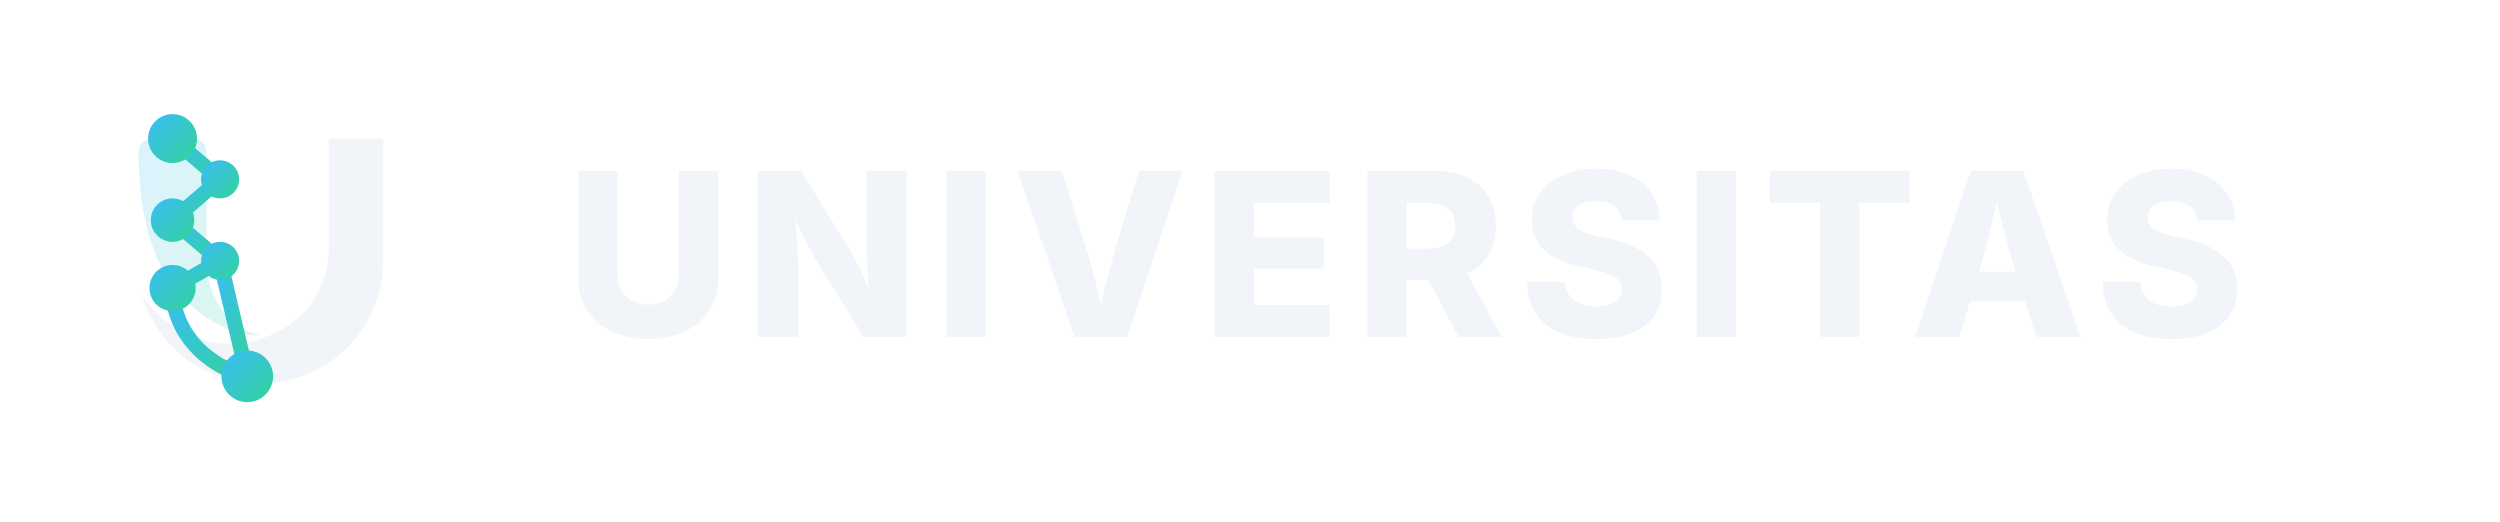
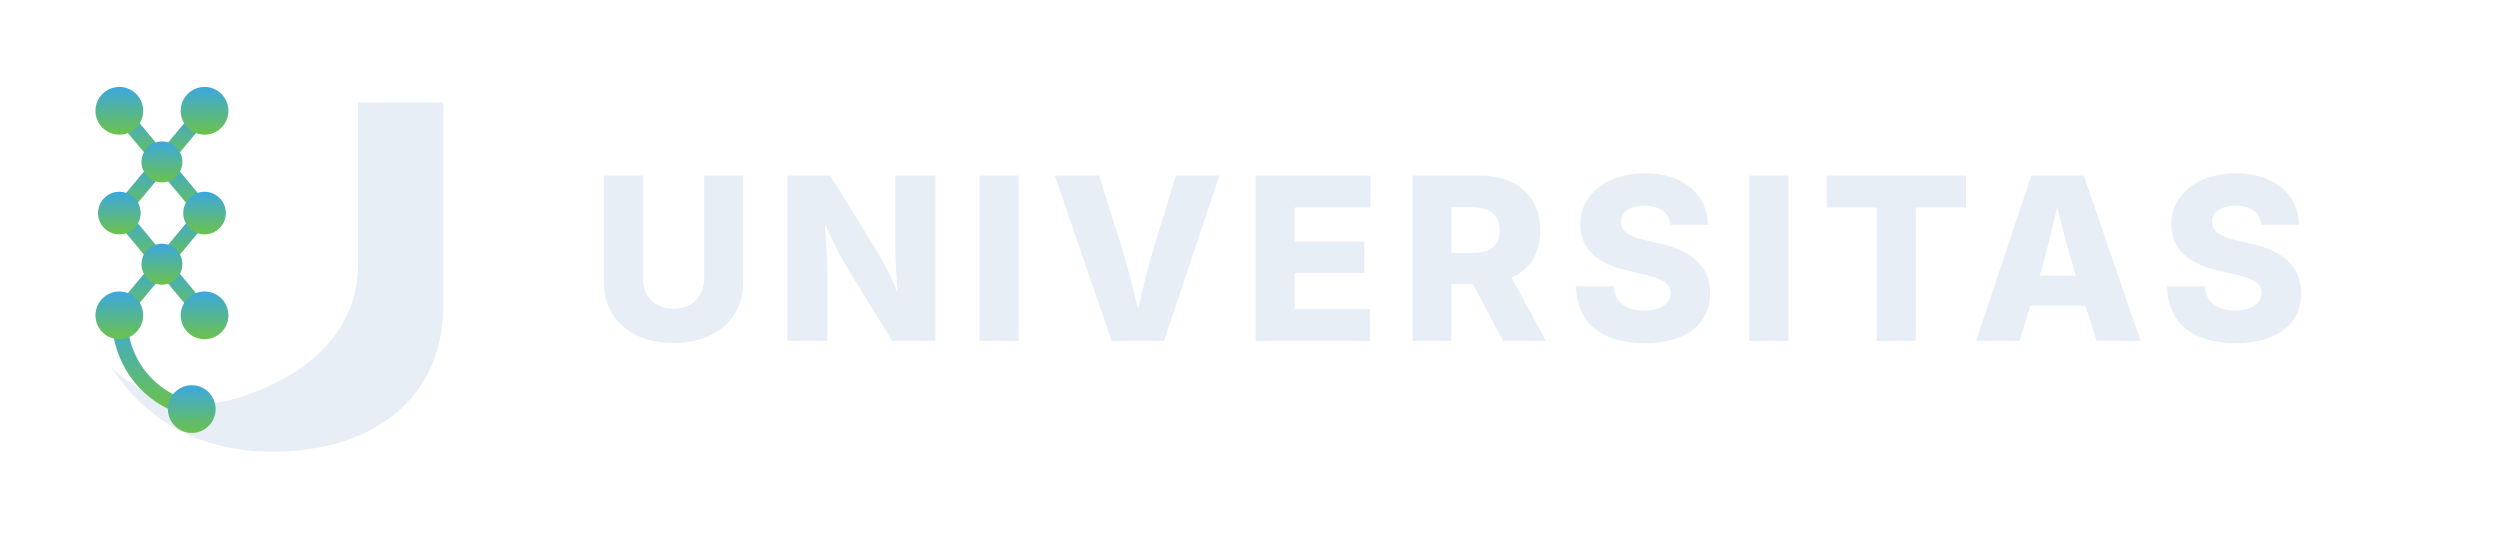
- <svg xmlns="http://www.w3.org/2000/svg" viewBox="0 0 230 48" fill="none">
+ <svg xmlns="http://www.w3.org/2000/svg" viewBox="0 0 220 48" fill="none">
  <defs>
-     <linearGradient id="logo-horiz-dark-grad" x1="0%" y1="0%" x2="100%" y2="100%">
-       <stop offset="0%" stop-color="#38BDF8" />
-       <stop offset="100%" stop-color="#34D399" />
+     <linearGradient id="logo-horiz-dark-grad" x1="0%" y1="0%" x2="0%" y2="100%">
+       <stop offset="0%" stop-color="#3BA7E0" />
+       <stop offset="100%" stop-color="#6CC24A" />
    </linearGradient>
  </defs>
-   <g transform="translate(4, 4) scale(0.625)">
-     <path d="M14 16 C14 14.9 14.9 14 16 14 H22 C23.1 14 24 14.9 24 16 V32 C24 37 27 42 32 43 C26.5 43 21 39 18 34 C15.4 29.8 14 23.5 14 16 Z" fill="url(#logo-horiz-dark-grad)" fill-opacity="0.18" />
-     <path d="M40 14 H50 V32 C50 42 42 50 32 50 C23 50 16.5 44 14.5 37 C18 42.5 24.5 45 30 44 C37 42.5 42 37.5 42 30 V14 H40 Z" fill="#F1F5F9" />
-     <g stroke="url(#logo-horiz-dark-grad)" stroke-width="2.2" stroke-linecap="round" stroke-linejoin="round">
-       <line x1="19" y1="14" x2="19" y2="26" />
-       <line x1="19" y1="14" x2="26" y2="20" />
-       <line x1="26" y1="20" x2="19" y2="26" />
-       <line x1="19" y1="26" x2="26" y2="32" />
-       <line x1="26" y1="20" x2="26" y2="32" />
-       <line x1="19" y1="26" x2="19" y2="36" />
-       <line x1="26" y1="32" x2="19" y2="36" />
-       <path d="M19 36 C19 42.5 24 47.5 30 49" />
-       <line x1="26" y1="32" x2="30" y2="49" />
+   <g transform="translate(0, 0) scale(0.75)">
+     <path d="M42 12 H52 V36 C52 46.5 44 53 32 53 C22.5 53 16.5 48.5 13 43 C18 48 24 48 28.5 46.5 C36 44 42 39 42 31 Z" fill="#E8EEF6" />
+     <g stroke="url(#logo-horiz-dark-grad)" stroke-width="1.8" stroke-linecap="round" stroke-linejoin="round">
+       <line x1="14" y1="13" x2="14" y2="25" />
+       <line x1="14" y1="25" x2="14" y2="37" />
+       <line x1="24" y1="13" x2="24" y2="25" />
+       <line x1="24" y1="25" x2="24" y2="37" />
+       <line x1="14" y1="13" x2="24" y2="13" />
+       <line x1="14" y1="25" x2="24" y2="25" />
+       <line x1="14" y1="37" x2="24" y2="37" />
+       <line x1="14" y1="13" x2="19" y2="19" />
+       <line x1="24" y1="13" x2="19" y2="19" />
+       <line x1="19" y1="19" x2="14" y2="25" />
+       <line x1="19" y1="19" x2="24" y2="25" />
+       <line x1="14" y1="25" x2="19" y2="31" />
+       <line x1="24" y1="25" x2="19" y2="31" />
+       <line x1="19" y1="31" x2="14" y2="37" />
+       <line x1="19" y1="31" x2="24" y2="37" />
+       <path d="M14 37 C14 43 18 47 22.5 48" />
    </g>
    <g fill="url(#logo-horiz-dark-grad)">
-       <circle cx="19" cy="14" r="3.6" />
-       <circle cx="26" cy="20" r="2.8" />
-       <circle cx="19" cy="26" r="3.2" />
-       <circle cx="26" cy="32" r="2.8" />
-       <circle cx="19" cy="36" r="3.4" />
-       <circle cx="30" cy="49" r="3.8" />
+       <circle cx="14" cy="13" r="2.8" />
+       <circle cx="24" cy="13" r="2.8" />
+       <circle cx="19" cy="19" r="2.4" />
+       <circle cx="14" cy="25" r="2.5" />
+       <circle cx="24" cy="25" r="2.5" />
+       <circle cx="19" cy="31" r="2.4" />
+       <circle cx="14" cy="37" r="2.8" />
+       <circle cx="24" cy="37" r="2.8" />
+       <circle cx="22.5" cy="48" r="2.8" />
    </g>
  </g>
-   <text x="52" y="31" fill="#F1F5F9" font-family="Manrope, system-ui, -apple-system, sans-serif" font-size="21" font-weight="800" letter-spacing="0.06em">UNIVERSITAS</text>
+   <text x="52" y="30" fill="#E8EEF6" font-family="Manrope, system-ui, -apple-system, sans-serif" font-size="20" font-weight="800" letter-spacing="0.08em">UNIVERSITAS</text>
</svg>
